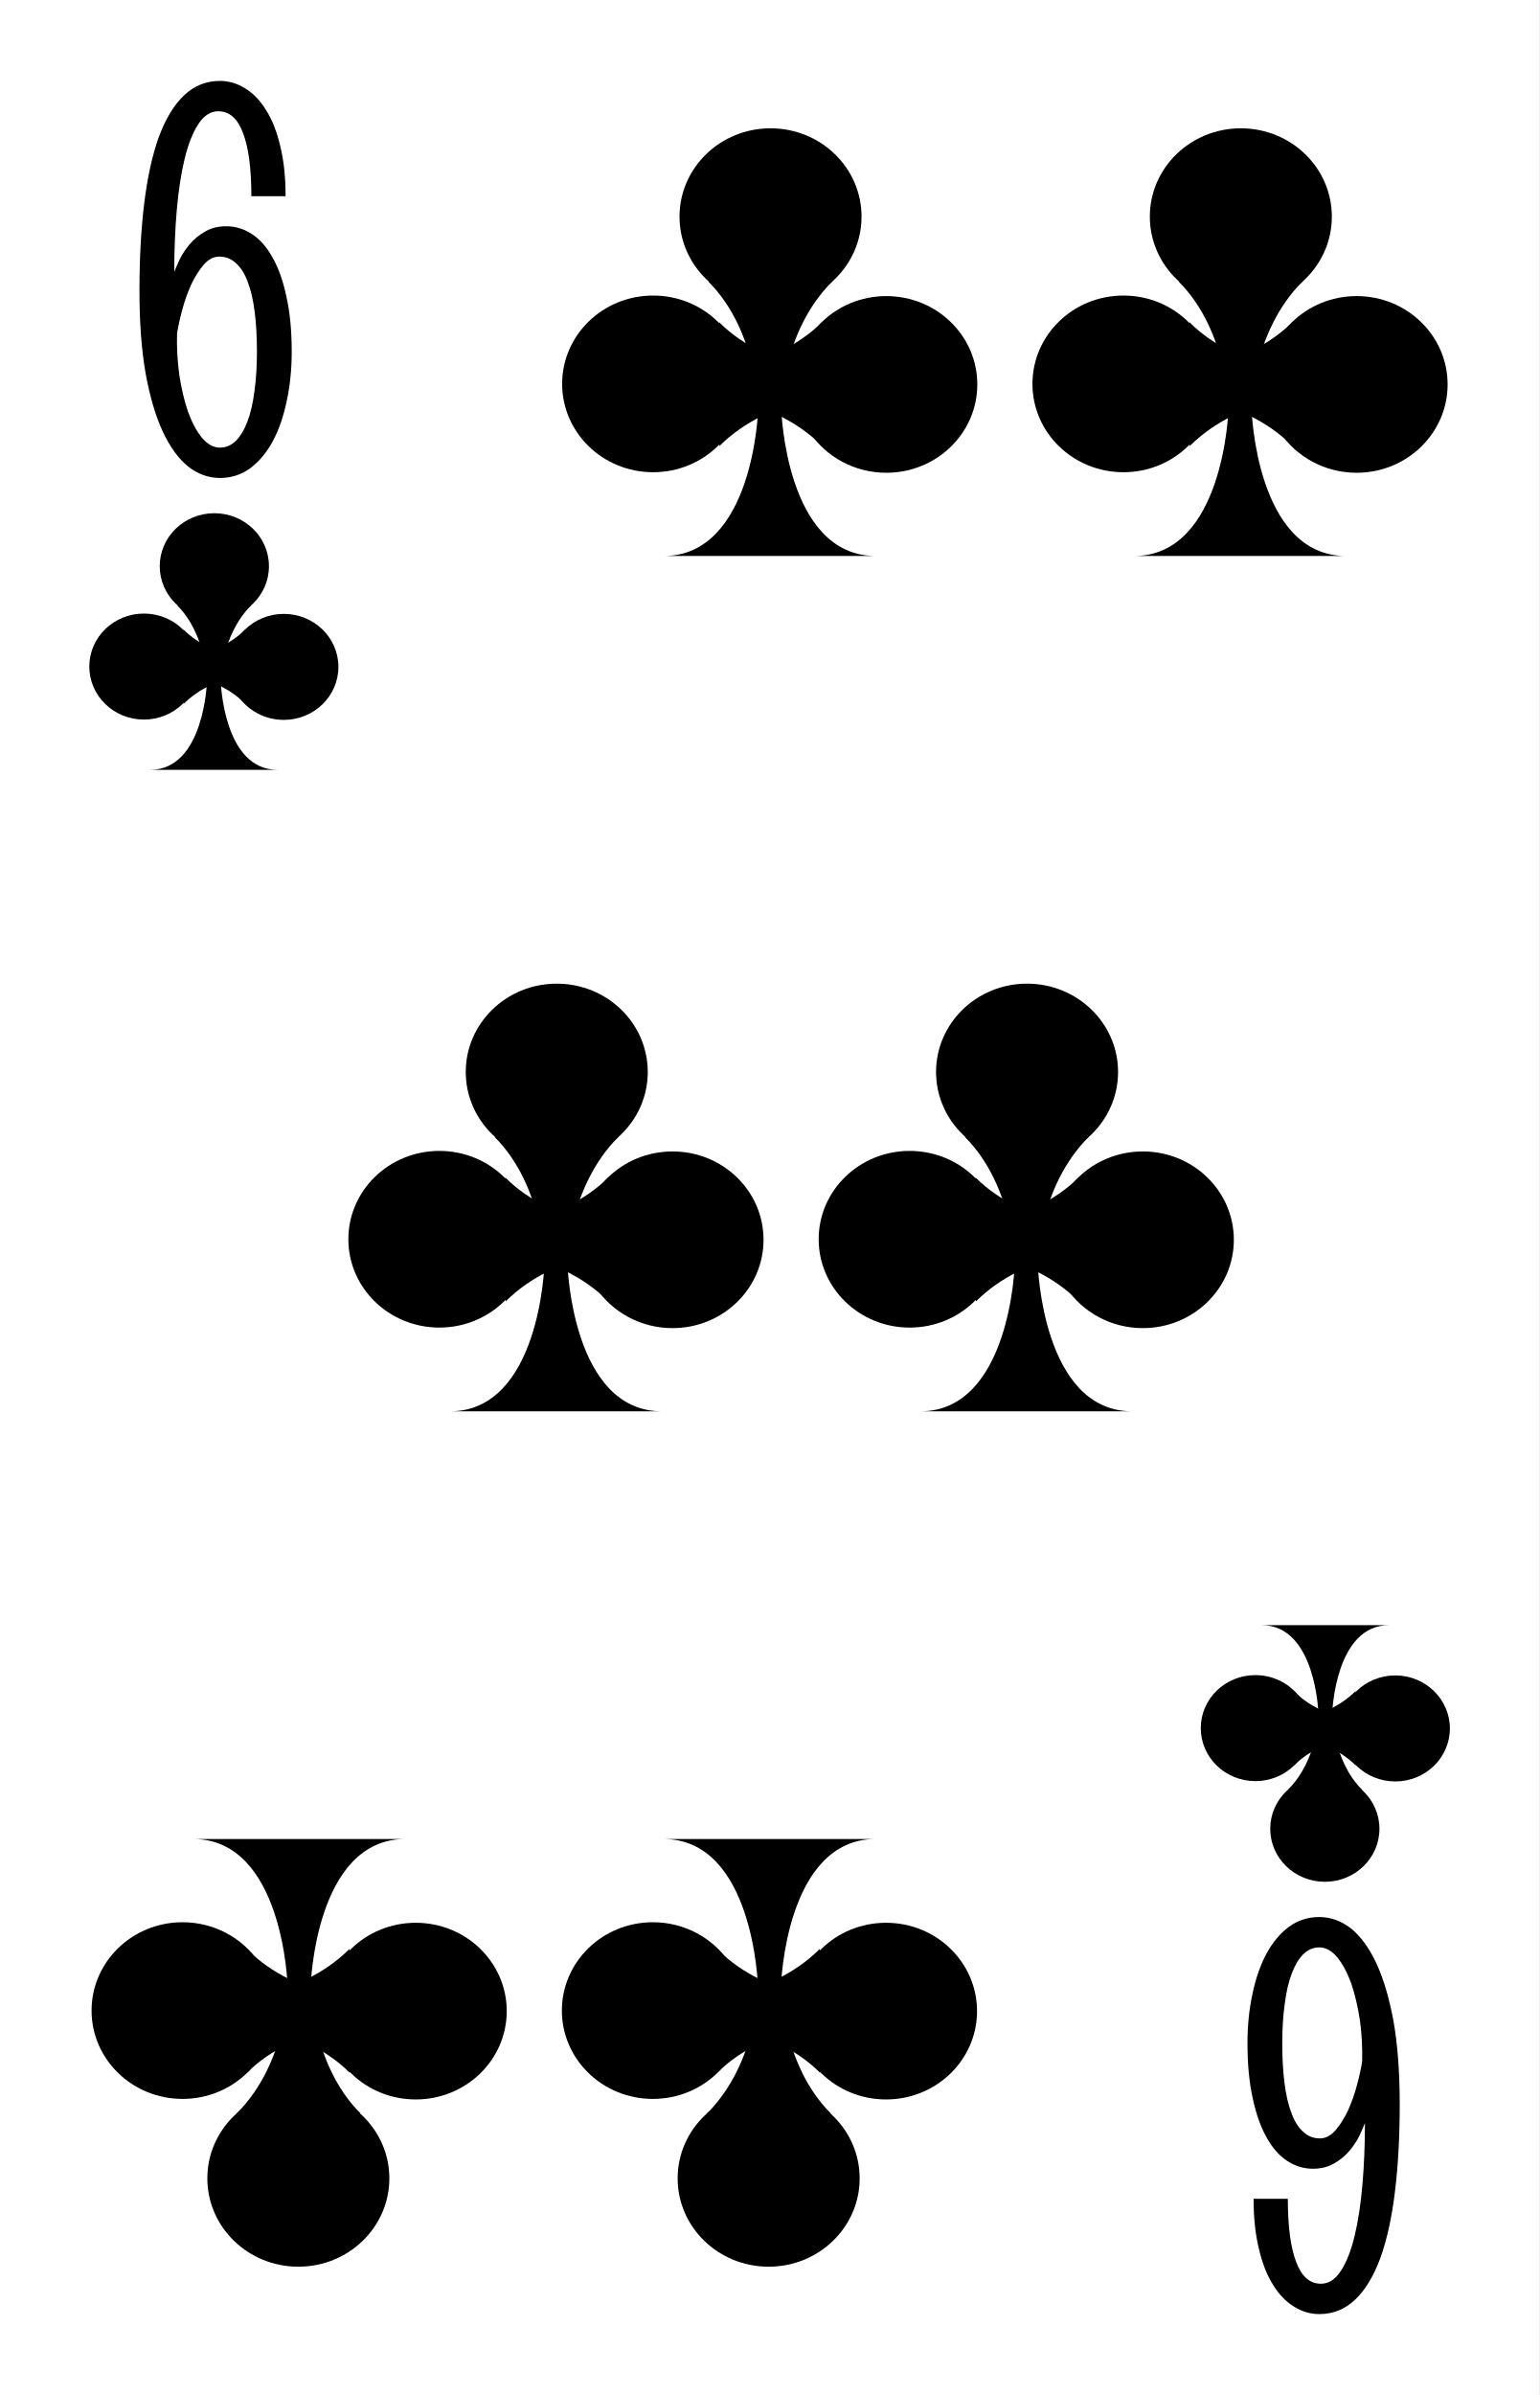
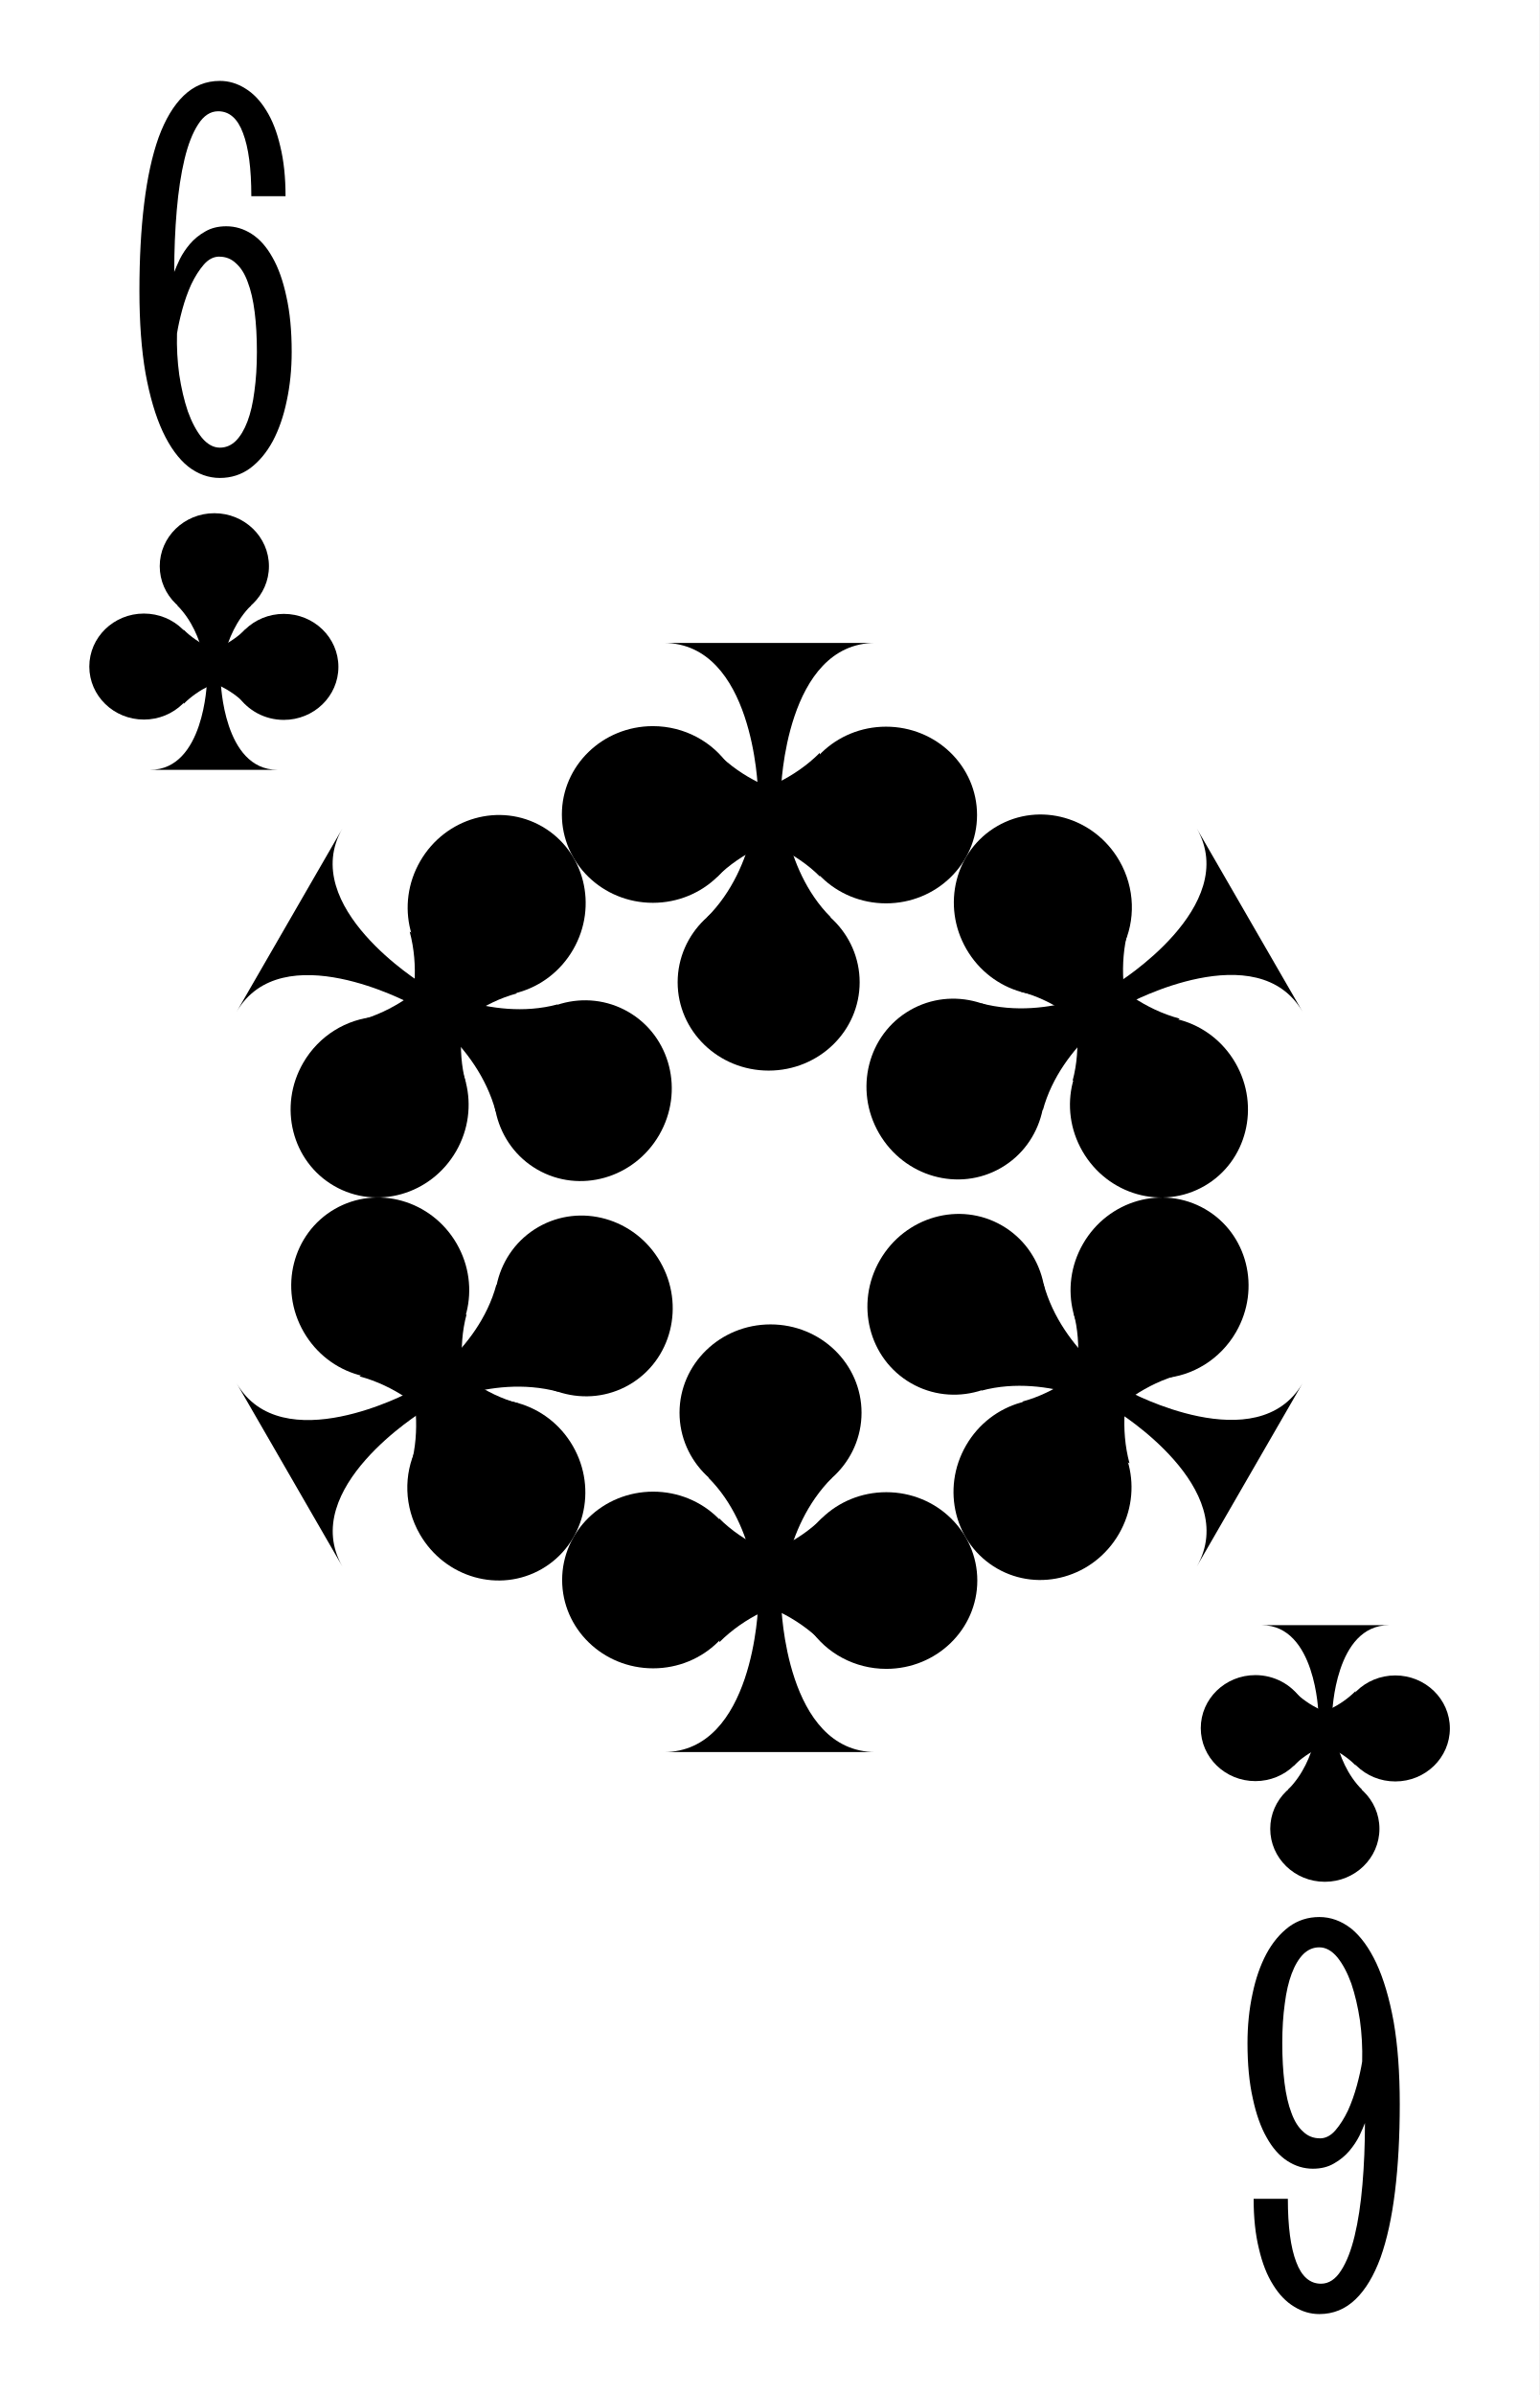
- <svg xmlns="http://www.w3.org/2000/svg" version="1.1" width="57.15mm" height="88.9mm" viewBox="0 0 57.15 88.9" id="svg24051">
-   <g transform="matrix(1,0,0,1,45.35708,65.70596)">
-     <g transform="matrix(0.264485,0,0,0.264485,-604.1042,-3.195429)" id="g17008">
-       <rect y="-236.348" x="2112.585" height="336.125" width="216.08" id="rect18691" style="display:inline;opacity:1;fill:#ffffff;fill-opacity:1;stroke:none;stroke-width:0.133;stroke-linecap:butt;stroke-linejoin:miter;stroke-miterlimit:47.146;stroke-dasharray:none;stroke-dashoffset:0;stroke-opacity:1;paint-order:markers fill stroke" />
-       <g id="text18695" style="font-style:normal;font-variant:normal;font-weight:normal;font-stretch:normal;font-size:80.03px;line-height:125%;font-family:'Stint Ultra Condensed';-inkscape-font-specification:'Stint Ultra Condensed, ';font-variant-ligatures:normal;font-variant-caps:normal;font-variant-numeric:normal;font-feature-settings:normal;text-align:center;letter-spacing:0px;word-spacing:0px;writing-mode:lr-tb;text-anchor:middle;display:inline;fill:#000000;fill-opacity:1;stroke:none;stroke-width:1" aria-label="6" transform="translate(-2088.776,79.83975)">
-         <path id="path12726" style="font-style:normal;font-variant:normal;font-weight:normal;font-stretch:normal;font-size:80.03px;font-family:'Stint Ultra Condensed';-inkscape-font-specification:'Stint Ultra Condensed, ';text-align:center;text-anchor:middle;stroke-width:1" d="m 4225.824,-278.025 q 0.274,-0.703 0.781,-1.798 0.547,-1.094 1.407,-2.11 0.899,-1.055 2.149,-1.758 1.25,-0.742 2.97,-0.742 1.915,0 3.595,1.094 1.68,1.094 2.892,3.282 1.25,2.188 1.954,5.51 0.742,3.282 0.742,7.737 0,3.673 -0.703,6.917 -0.664,3.204 -1.954,5.627 -1.29,2.384 -3.165,3.79 -1.876,1.368 -4.259,1.368 -2.384,0 -4.455,-1.602 -2.032,-1.641 -3.556,-4.885 -1.524,-3.282 -2.423,-8.206 -0.86,-4.924 -0.86,-11.567 0,-6.799 0.664,-12.231 0.664,-5.471 2.032,-9.3 1.407,-3.83 3.517,-5.862 2.149,-2.071 5.08,-2.071 1.876,0 3.556,1.055 1.68,1.016 2.931,3.048 1.29,2.032 1.993,5.08 0.742,3.009 0.742,6.995 h -4.806 q 0,-5.822 -1.172,-8.87 -1.133,-3.048 -3.478,-3.048 -1.641,0 -2.814,1.837 -1.172,1.798 -1.915,4.885 -0.743,3.087 -1.094,7.19 -0.352,4.064 -0.352,8.636 z m 6.33,-2.149 q -1.211,0 -2.188,1.133 -0.977,1.133 -1.758,2.774 -0.743,1.641 -1.25,3.517 -0.508,1.876 -0.742,3.361 -0.078,2.931 0.313,5.783 0.43,2.853 1.211,5.158 0.821,2.266 1.954,3.673 1.172,1.407 2.54,1.407 1.25,0 2.227,-0.938 0.977,-0.977 1.641,-2.735 0.664,-1.758 0.977,-4.22 0.352,-2.501 0.352,-5.549 0,-3.126 -0.313,-5.588 -0.313,-2.501 -0.977,-4.22 -0.625,-1.719 -1.641,-2.618 -0.977,-0.938 -2.345,-0.938 z" />
+ <svg xmlns="http://www.w3.org/2000/svg" version="1.1" width="57.15mm" height="88.9mm" viewBox="0 0 57.15 88.9" id="svg3285">
+   <g transform="matrix(1,0,0,1,-74.23452,39.7012)">
+     <g id="g3673">
+       <rect y="-39.701" x="74.235" height="88.9" width="57.15" id="rect18691" style="display:inline;opacity:1;fill:#ffffff;fill-opacity:1;stroke:none;stroke-width:0.035;stroke-linecap:butt;stroke-linejoin:miter;stroke-miterlimit:47.146;stroke-dasharray:none;stroke-dashoffset:0;stroke-opacity:1;paint-order:markers fill stroke" />
+       <g id="text18695" style="font-style:normal;font-variant:normal;font-weight:normal;font-stretch:normal;font-size:21.167px;line-height:125%;font-family:'Stint Ultra Condensed';-inkscape-font-specification:'Stint Ultra Condensed, ';font-variant-ligatures:normal;font-variant-caps:normal;font-variant-numeric:normal;font-feature-settings:normal;text-align:center;letter-spacing:0px;word-spacing:0px;writing-mode:lr-tb;text-anchor:middle;display:inline;fill:#000000;fill-opacity:1;stroke:none;stroke-width:0.265" aria-label="6">
+         <path id="path3600" style="font-style:normal;font-variant:normal;font-weight:normal;font-stretch:normal;font-size:21.167px;font-family:'Stint Ultra Condensed';-inkscape-font-specification:'Stint Ultra Condensed, ';text-align:center;text-anchor:middle;stroke-width:0.265" d="m 80.704,-29.608 q 0.072,-0.186 0.207,-0.475 0.145,-0.289 0.372,-0.558 0.238,-0.279 0.568,-0.465 0.331,-0.196 0.785,-0.196 0.506,0 0.951,0.289 0.444,0.289 0.765,0.868 0.331,0.579 0.517,1.457 0.196,0.868 0.196,2.046 0,0.972 -0.186,1.829 -0.176,0.847 -0.517,1.488 -0.341,0.63 -0.837,1.003 -0.496,0.362 -1.127,0.362 -0.63,0 -1.178,-0.424 -0.537,-0.434 -0.941,-1.292 -0.403,-0.868 -0.641,-2.17 -0.227,-1.302 -0.227,-3.059 0,-1.798 0.176,-3.235 0.176,-1.447 0.537,-2.46 0.372,-1.013 0.93,-1.55 0.568,-0.548 1.344,-0.548 0.496,0 0.941,0.279 0.444,0.269 0.775,0.806 0.341,0.537 0.527,1.344 0.196,0.796 0.196,1.85 h -1.271 q 0,-1.54 -0.31,-2.346 -0.3,-0.806 -0.92,-0.806 -0.434,0 -0.744,0.486 -0.31,0.475 -0.506,1.292 -0.196,0.816 -0.289,1.902 -0.093,1.075 -0.093,2.284 z m 1.674,-0.568 q -0.32,0 -0.579,0.3 -0.258,0.3 -0.465,0.734 -0.196,0.434 -0.331,0.93 -0.134,0.496 -0.196,0.889 -0.021,0.775 0.083,1.53 0.114,0.754 0.32,1.364 0.217,0.599 0.517,0.972 0.31,0.372 0.672,0.372 0.331,0 0.589,-0.248 0.258,-0.258 0.434,-0.723 0.176,-0.465 0.258,-1.116 0.093,-0.661 0.093,-1.468 0,-0.827 -0.083,-1.478 -0.083,-0.661 -0.258,-1.116 -0.165,-0.455 -0.434,-0.692 -0.258,-0.248 -0.62,-0.248 z" />
      </g>
-       <g id="text18699" style="font-style:normal;font-variant:normal;font-weight:normal;font-stretch:normal;font-size:80.03px;line-height:125%;font-family:'Stint Ultra Condensed';-inkscape-font-specification:'Stint Ultra Condensed, ';font-variant-ligatures:normal;font-variant-caps:normal;font-variant-numeric:normal;font-feature-settings:normal;text-align:center;letter-spacing:0px;word-spacing:0px;writing-mode:lr-tb;text-anchor:middle;display:inline;fill:#000000;fill-opacity:1;stroke:none;stroke-width:1" transform="rotate(180,-1044.388,39.91988)" aria-label="6">
-         <path id="path12723" style="font-style:normal;font-variant:normal;font-weight:normal;font-stretch:normal;font-size:80.03px;font-family:'Stint Ultra Condensed';-inkscape-font-specification:'Stint Ultra Condensed, ';text-align:center;text-anchor:middle;stroke-width:1" d="m -4392.98,18.225 q 0.274,-0.703 0.782,-1.798 0.547,-1.094 1.407,-2.11 0.899,-1.055 2.149,-1.758 1.25,-0.742 2.97,-0.742 1.915,0 3.595,1.094 1.68,1.094 2.892,3.282 1.25,2.188 1.954,5.51 0.742,3.282 0.742,7.737 0,3.673 -0.703,6.917 -0.664,3.204 -1.954,5.627 -1.29,2.384 -3.165,3.79 -1.876,1.368 -4.259,1.368 -2.384,0 -4.455,-1.602 -2.032,-1.641 -3.556,-4.885 -1.524,-3.282 -2.423,-8.206 -0.86,-4.924 -0.86,-11.567 0,-6.799 0.664,-12.231 0.664,-5.471 2.032,-9.3 1.407,-3.83 3.517,-5.862 2.149,-2.071 5.08,-2.071 1.876,0 3.556,1.055 1.68,1.016 2.931,3.048 1.29,2.032 1.993,5.08 0.742,3.009 0.742,6.995 h -4.806 q 0,-5.822 -1.172,-8.87 -1.133,-3.048 -3.478,-3.048 -1.641,0 -2.814,1.837 -1.172,1.798 -1.915,4.885 -0.743,3.087 -1.094,7.19 -0.352,4.064 -0.352,8.636 z m 6.33,-2.149 q -1.211,0 -2.188,1.133 -0.977,1.133 -1.758,2.774 -0.743,1.641 -1.25,3.517 -0.508,1.876 -0.742,3.361 -0.078,2.931 0.313,5.783 0.43,2.853 1.211,5.158 0.821,2.266 1.954,3.673 1.172,1.407 2.54,1.407 1.25,0 2.227,-0.938 0.977,-0.977 1.641,-2.735 0.664,-1.758 0.977,-4.22 0.352,-2.501 0.352,-5.549 0,-3.126 -0.313,-5.588 -0.313,-2.501 -0.977,-4.22 -0.625,-1.719 -1.641,-2.618 -0.977,-0.938 -2.345,-0.938 z" />
+       <g id="text18699" style="font-style:normal;font-variant:normal;font-weight:normal;font-stretch:normal;font-size:21.167px;line-height:125%;font-family:'Stint Ultra Condensed';-inkscape-font-specification:'Stint Ultra Condensed, ';font-variant-ligatures:normal;font-variant-caps:normal;font-variant-numeric:normal;font-feature-settings:normal;text-align:center;letter-spacing:0px;word-spacing:0px;writing-mode:lr-tb;text-anchor:middle;display:inline;fill:#000000;fill-opacity:1;stroke:none;stroke-width:0.265" transform="scale(-1)" aria-label="6">
+         <path id="path3597" style="font-style:normal;font-variant:normal;font-weight:normal;font-stretch:normal;font-size:21.167px;font-family:'Stint Ultra Condensed';-inkscape-font-specification:'Stint Ultra Condensed, ';text-align:center;text-anchor:middle;stroke-width:0.265" d="m -124.915,-39.105 q 0.072,-0.186 0.207,-0.475 0.145,-0.289 0.372,-0.558 0.238,-0.279 0.568,-0.465 0.331,-0.196 0.785,-0.196 0.506,0 0.951,0.289 0.444,0.289 0.765,0.868 0.331,0.579 0.517,1.457 0.196,0.868 0.196,2.046 0,0.972 -0.186,1.829 -0.176,0.847 -0.517,1.488 -0.341,0.63 -0.837,1.003 -0.496,0.362 -1.127,0.362 -0.63,0 -1.178,-0.424 -0.537,-0.434 -0.941,-1.292 -0.403,-0.868 -0.641,-2.17 -0.227,-1.302 -0.227,-3.059 0,-1.798 0.176,-3.235 0.176,-1.447 0.537,-2.46 0.372,-1.013 0.93,-1.55 0.568,-0.548 1.344,-0.548 0.496,0 0.941,0.279 0.444,0.269 0.775,0.806 0.341,0.537 0.527,1.344 0.196,0.796 0.196,1.85 h -1.271 q 0,-1.54 -0.31,-2.346 -0.3,-0.806 -0.92,-0.806 -0.434,0 -0.744,0.486 -0.31,0.475 -0.506,1.292 -0.196,0.816 -0.289,1.902 -0.093,1.075 -0.093,2.284 z m 1.674,-0.568 q -0.32,0 -0.579,0.3 -0.258,0.3 -0.465,0.734 -0.196,0.434 -0.331,0.93 -0.134,0.496 -0.196,0.889 -0.021,0.775 0.083,1.53 0.114,0.754 0.32,1.364 0.217,0.599 0.517,0.972 0.31,0.372 0.672,0.372 0.331,0 0.589,-0.248 0.258,-0.258 0.434,-0.723 0.176,-0.465 0.258,-1.116 0.093,-0.661 0.093,-1.468 0,-0.827 -0.083,-1.478 -0.083,-0.661 -0.258,-1.116 -0.165,-0.455 -0.434,-0.692 -0.258,-0.248 -0.62,-0.248 z" />
      </g>
-       <g id="g18769" transform="matrix(-3.779743,0,0,-3.779743,2256.658,-68.28562)" style="display:inline;stroke-width:0.635">
-         <path id="path18755" d="m 3.35,4.66 c 0,-1.81 -1.51,-3.28 -3.38,-3.28 -1.87,0 -3.38,1.47 -3.38,3.28 0,1.81 1.51,3.28 3.38,3.28 1.87,0 3.38,-1.47 3.38,-3.28 z" style="stroke-width:0.635" />
-         <path id="path18757" d="m 7.71,-1.55 c 0,-1.81 -1.51,-3.28 -3.38,-3.28 -1.87,0 -3.38,1.47 -3.38,3.28 0,1.81 1.51,3.28 3.38,3.28 1.87,0 3.38,-1.47 3.38,-3.28 z" style="stroke-width:0.635" />
-         <path id="path18759" d="m -0.95,-1.57 c 0,-0.66 -0.2,-1.28 -0.55,-1.8 -0.6,-0.89 -1.65,-1.48 -2.83,-1.48 -1.87,0 -3.38,1.47 -3.38,3.28 0,1.81 1.51,3.28 3.38,3.28 1.87,0 3.38,-1.47 3.38,-3.28 z" style="stroke-width:0.635" />
-         <path id="path18761" d="m 3.94,-7.94 c -1.67,0 -2.55,1.36 -3.01,2.72 -0.46,1.36 -0.5,2.72 -0.5,2.72 h -0.86 c 0,0 -0.16,-5.43 -3.5,-5.44 z" style="stroke-width:0.635" />
-         <path id="path18763" d="m -2.32,2.25 c 1.9,-1.9 1.9,-4.75 1.9,-4.75 l 0.85,-0.01 c 0,0 0,2.91 1.85,4.76" style="stroke-width:0.635" />
-         <path id="path18765" d="m -1.94,-3.85 c 1.9,1.9 4.75,1.9 4.75,1.9 v 0.85 c 0,0 -2.91,0 -4.76,1.85" style="stroke-width:0.635" />
-         <path id="path18767" d="m 1.87,-3.86 c -1.9,1.9 -4.75,1.9 -4.75,1.9 v 0.85 c 0,0 2.91,0 4.76,1.85" style="stroke-width:0.635" />
+       <g transform="matrix(0.264485,0,0,0.264485,-1123.432,139.1751)" id="g3677" style="display:inline">
+         <g id="g3151" transform="matrix(-1.889871,-3.273353,3.273353,-1.889871,4594.932,-484.3295)" style="stroke-width:0.635">
+           <path id="path3137" d="m 3.35,4.66 c 0,-1.81 -1.51,-3.28 -3.38,-3.28 -1.87,0 -3.38,1.47 -3.38,3.28 0,1.81 1.51,3.28 3.38,3.28 1.87,0 3.38,-1.47 3.38,-3.28 z" style="stroke-width:0.635" />
+           <path id="path3139" d="m 7.71,-1.55 c 0,-1.81 -1.51,-3.28 -3.38,-3.28 -1.87,0 -3.38,1.47 -3.38,3.28 0,1.81 1.51,3.28 3.38,3.28 1.87,0 3.38,-1.47 3.38,-3.28 z" style="stroke-width:0.635" />
+           <path id="path3141" d="m -0.95,-1.57 c 0,-0.66 -0.2,-1.28 -0.55,-1.8 -0.6,-0.89 -1.65,-1.48 -2.83,-1.48 -1.87,0 -3.38,1.47 -3.38,3.28 0,1.81 1.51,3.28 3.38,3.28 1.87,0 3.38,-1.47 3.38,-3.28 z" style="stroke-width:0.635" />
+           <path id="path3143" d="m 3.94,-7.94 c -1.67,0 -2.55,1.36 -3.01,2.72 -0.46,1.36 -0.5,2.72 -0.5,2.72 h -0.86 c 0,0 -0.16,-5.43 -3.5,-5.44 z" style="stroke-width:0.635" />
+           <path id="path3145" d="m -2.32,2.25 c 1.9,-1.9 1.9,-4.75 1.9,-4.75 l 0.85,-0.01 c 0,0 0,2.91 1.85,4.76" style="stroke-width:0.635" />
+           <path id="path3147" d="m -1.94,-3.85 c 1.9,1.9 4.75,1.9 4.75,1.9 v 0.85 c 0,0 -2.91,0 -4.76,1.85" style="stroke-width:0.635" />
+           <path id="path3149" d="m 1.87,-3.86 c -1.9,1.9 -4.75,1.9 -4.75,1.9 v 0.85 c 0,0 2.91,0 4.76,1.85" style="stroke-width:0.635" />
+         </g>
+         <g style="stroke-width:0.635" transform="matrix(1.889871,-3.273353,3.273353,1.889871,4594.913,-532.1511)" id="g3167">
+           <path style="stroke-width:0.635" d="m 3.35,4.66 c 0,-1.81 -1.51,-3.28 -3.38,-3.28 -1.87,0 -3.38,1.47 -3.38,3.28 0,1.81 1.51,3.28 3.38,3.28 1.87,0 3.38,-1.47 3.38,-3.28 z" id="path3153" />
+           <path style="stroke-width:0.635" d="m 7.71,-1.55 c 0,-1.81 -1.51,-3.28 -3.38,-3.28 -1.87,0 -3.38,1.47 -3.38,3.28 0,1.81 1.51,3.28 3.38,3.28 1.87,0 3.38,-1.47 3.38,-3.28 z" id="path3155" />
+           <path style="stroke-width:0.635" d="m -0.95,-1.57 c 0,-0.66 -0.2,-1.28 -0.55,-1.8 -0.6,-0.89 -1.65,-1.48 -2.83,-1.48 -1.87,0 -3.38,1.47 -3.38,3.28 0,1.81 1.51,3.28 3.38,3.28 1.87,0 3.38,-1.47 3.38,-3.28 z" id="path3157" />
+           <path style="stroke-width:0.635" d="m 3.94,-7.94 c -1.67,0 -2.55,1.36 -3.01,2.72 -0.46,1.36 -0.5,2.72 -0.5,2.72 h -0.86 c 0,0 -0.16,-5.43 -3.5,-5.44 z" id="path3159" />
+           <path style="stroke-width:0.635" d="m -2.32,2.25 c 1.9,-1.9 1.9,-4.75 1.9,-4.75 l 0.85,-0.01 c 0,0 0,2.91 1.85,4.76" id="path3161" />
+           <path style="stroke-width:0.635" d="m -1.94,-3.85 c 1.9,1.9 4.75,1.9 4.75,1.9 v 0.85 c 0,0 -2.91,0 -4.76,1.85" id="path3163" />
+           <path style="stroke-width:0.635" d="m 1.87,-3.86 c -1.9,1.9 -4.75,1.9 -4.75,1.9 v 0.85 c 0,0 2.91,0 4.76,1.85" id="path3165" />
+         </g>
+         <g id="g3435" transform="matrix(3.779743,0,0,3.779743,4636.319,-556.0782)" style="stroke-width:0.635">
+           <path id="path3421" d="m 3.35,4.66 c 0,-1.81 -1.51,-3.28 -3.38,-3.28 -1.87,0 -3.38,1.47 -3.38,3.28 0,1.81 1.51,3.28 3.38,3.28 1.87,0 3.38,-1.47 3.38,-3.28 z" style="stroke-width:0.635" />
+           <path id="path3423" d="m 7.71,-1.55 c 0,-1.81 -1.51,-3.28 -3.38,-3.28 -1.87,0 -3.38,1.47 -3.38,3.28 0,1.81 1.51,3.28 3.38,3.28 1.87,0 3.38,-1.47 3.38,-3.28 z" style="stroke-width:0.635" />
+           <path id="path3425" d="m -0.95,-1.57 c 0,-0.66 -0.2,-1.28 -0.55,-1.8 -0.6,-0.89 -1.65,-1.48 -2.83,-1.48 -1.87,0 -3.38,1.47 -3.38,3.28 0,1.81 1.51,3.28 3.38,3.28 1.87,0 3.38,-1.47 3.38,-3.28 z" style="stroke-width:0.635" />
+           <path id="path3427" d="m 3.94,-7.94 c -1.67,0 -2.55,1.36 -3.01,2.72 -0.46,1.36 -0.5,2.72 -0.5,2.72 h -0.86 c 0,0 -0.16,-5.43 -3.5,-5.44 z" style="stroke-width:0.635" />
+           <path id="path3429" d="m -2.32,2.25 c 1.9,-1.9 1.9,-4.75 1.9,-4.75 l 0.85,-0.01 c 0,0 0,2.91 1.85,4.76" style="stroke-width:0.635" />
+           <path id="path3431" d="m -1.94,-3.85 c 1.9,1.9 4.75,1.9 4.75,1.9 v 0.85 c 0,0 -2.91,0 -4.76,1.85" style="stroke-width:0.635" />
+           <path id="path3433" d="m 1.87,-3.86 c -1.9,1.9 -4.75,1.9 -4.75,1.9 v 0.85 c 0,0 2.91,0 4.76,1.85" style="stroke-width:0.635" />
+         </g>
+         <g style="stroke-width:0.635" transform="matrix(1.889871,3.273353,-3.273353,1.889871,4677.743,-532.1838)" id="g3467">
+           <path style="stroke-width:0.635" d="m 3.35,4.66 c 0,-1.81 -1.51,-3.28 -3.38,-3.28 -1.87,0 -3.38,1.47 -3.38,3.28 0,1.81 1.51,3.28 3.38,3.28 1.87,0 3.38,-1.47 3.38,-3.28 z" id="path3453" />
+           <path style="stroke-width:0.635" d="m 7.71,-1.55 c 0,-1.81 -1.51,-3.28 -3.38,-3.28 -1.87,0 -3.38,1.47 -3.38,3.28 0,1.81 1.51,3.28 3.38,3.28 1.87,0 3.38,-1.47 3.38,-3.28 z" id="path3455" />
+           <path style="stroke-width:0.635" d="m -0.95,-1.57 c 0,-0.66 -0.2,-1.28 -0.55,-1.8 -0.6,-0.89 -1.65,-1.48 -2.83,-1.48 -1.87,0 -3.38,1.47 -3.38,3.28 0,1.81 1.51,3.28 3.38,3.28 1.87,0 3.38,-1.47 3.38,-3.28 z" id="path3457" />
+           <path style="stroke-width:0.635" d="m 3.94,-7.94 c -1.67,0 -2.55,1.36 -3.01,2.72 -0.46,1.36 -0.5,2.72 -0.5,2.72 h -0.86 c 0,0 -0.16,-5.43 -3.5,-5.44 z" id="path3459" />
+           <path style="stroke-width:0.635" d="m -2.32,2.25 c 1.9,-1.9 1.9,-4.75 1.9,-4.75 l 0.85,-0.01 c 0,0 0,2.91 1.85,4.76" id="path3461" />
+           <path style="stroke-width:0.635" d="m -1.94,-3.85 c 1.9,1.9 4.75,1.9 4.75,1.9 v 0.85 c 0,0 -2.91,0 -4.76,1.85" id="path3463" />
+           <path style="stroke-width:0.635" d="m 1.87,-3.86 c -1.9,1.9 -4.75,1.9 -4.75,1.9 v 0.85 c 0,0 2.91,0 4.76,1.85" id="path3465" />
+         </g>
+         <g id="g3499" transform="matrix(-1.889871,3.273353,-3.273353,-1.889871,4677.761,-484.3623)" style="stroke-width:0.635">
+           <path id="path3485" d="m 3.35,4.66 c 0,-1.81 -1.51,-3.28 -3.38,-3.28 -1.87,0 -3.38,1.47 -3.38,3.28 0,1.81 1.51,3.28 3.38,3.28 1.87,0 3.38,-1.47 3.38,-3.28 z" style="stroke-width:0.635" />
+           <path id="path3487" d="m 7.71,-1.55 c 0,-1.81 -1.51,-3.28 -3.38,-3.28 -1.87,0 -3.38,1.47 -3.38,3.28 0,1.81 1.51,3.28 3.38,3.28 1.87,0 3.38,-1.47 3.38,-3.28 z" style="stroke-width:0.635" />
+           <path id="path3489" d="m -0.95,-1.57 c 0,-0.66 -0.2,-1.28 -0.55,-1.8 -0.6,-0.89 -1.65,-1.48 -2.83,-1.48 -1.87,0 -3.38,1.47 -3.38,3.28 0,1.81 1.51,3.28 3.38,3.28 1.87,0 3.38,-1.47 3.38,-3.28 z" style="stroke-width:0.635" />
+           <path id="path3491" d="m 3.94,-7.94 c -1.67,0 -2.55,1.36 -3.01,2.72 -0.46,1.36 -0.5,2.72 -0.5,2.72 h -0.86 c 0,0 -0.16,-5.43 -3.5,-5.44 z" style="stroke-width:0.635" />
+           <path id="path3493" d="m -2.32,2.25 c 1.9,-1.9 1.9,-4.75 1.9,-4.75 l 0.85,-0.01 c 0,0 0,2.91 1.85,4.76" style="stroke-width:0.635" />
+           <path id="path3495" d="m -1.94,-3.85 c 1.9,1.9 4.75,1.9 4.75,1.9 v 0.85 c 0,0 -2.91,0 -4.76,1.85" style="stroke-width:0.635" />
+           <path id="path3497" d="m 1.87,-3.86 c -1.9,1.9 -4.75,1.9 -4.75,1.9 v 0.85 c 0,0 2.91,0 4.76,1.85" style="stroke-width:0.635" />
+         </g>
+         <g style="stroke-width:0.635" transform="matrix(-3.779743,0,0,-3.779743,4636.356,-460.4352)" id="g3531">
+           <path style="stroke-width:0.635" d="m 3.35,4.66 c 0,-1.81 -1.51,-3.28 -3.38,-3.28 -1.87,0 -3.38,1.47 -3.38,3.28 0,1.81 1.51,3.28 3.38,3.28 1.87,0 3.38,-1.47 3.38,-3.28 z" id="path3517" />
+           <path style="stroke-width:0.635" d="m 7.71,-1.55 c 0,-1.81 -1.51,-3.28 -3.38,-3.28 -1.87,0 -3.38,1.47 -3.38,3.28 0,1.81 1.51,3.28 3.38,3.28 1.87,0 3.38,-1.47 3.38,-3.28 z" id="path3519" />
+           <path style="stroke-width:0.635" d="m -0.95,-1.57 c 0,-0.66 -0.2,-1.28 -0.55,-1.8 -0.6,-0.89 -1.65,-1.48 -2.83,-1.48 -1.87,0 -3.38,1.47 -3.38,3.28 0,1.81 1.51,3.28 3.38,3.28 1.87,0 3.38,-1.47 3.38,-3.28 z" id="path3521" />
+           <path style="stroke-width:0.635" d="m 3.94,-7.94 c -1.67,0 -2.55,1.36 -3.01,2.72 -0.46,1.36 -0.5,2.72 -0.5,2.72 h -0.86 c 0,0 -0.16,-5.43 -3.5,-5.44 z" id="path3523" />
+           <path style="stroke-width:0.635" d="m -2.32,2.25 c 1.9,-1.9 1.9,-4.75 1.9,-4.75 l 0.85,-0.01 c 0,0 0,2.91 1.85,4.76" id="path3525" />
+           <path style="stroke-width:0.635" d="m -1.94,-3.85 c 1.9,1.9 4.75,1.9 4.75,1.9 v 0.85 c 0,0 -2.91,0 -4.76,1.85" id="path3527" />
+           <path style="stroke-width:0.635" d="m 1.87,-3.86 c -1.9,1.9 -4.75,1.9 -4.75,1.9 v 0.85 c 0,0 2.91,0 4.76,1.85" id="path3529" />
+         </g>
      </g>
-       <g id="g18801" transform="matrix(-3.779743,0,0,-3.779743,2190.633,-68.28562)" style="display:inline;stroke-width:0.635">
-         <path id="path18787" d="m 3.35,4.66 c 0,-1.81 -1.51,-3.28 -3.38,-3.28 -1.87,0 -3.38,1.47 -3.38,3.28 0,1.81 1.51,3.28 3.38,3.28 1.87,0 3.38,-1.47 3.38,-3.28 z" style="stroke-width:0.635" />
-         <path id="path18789" d="m 7.71,-1.55 c 0,-1.81 -1.51,-3.28 -3.38,-3.28 -1.87,0 -3.38,1.47 -3.38,3.28 0,1.81 1.51,3.28 3.38,3.28 1.87,0 3.38,-1.47 3.38,-3.28 z" style="stroke-width:0.635" />
-         <path id="path18791" d="m -0.95,-1.57 c 0,-0.66 -0.2,-1.28 -0.55,-1.8 -0.6,-0.89 -1.65,-1.48 -2.83,-1.48 -1.87,0 -3.38,1.47 -3.38,3.28 0,1.81 1.51,3.28 3.38,3.28 1.87,0 3.38,-1.47 3.38,-3.28 z" style="stroke-width:0.635" />
-         <path id="path18793" d="m 3.94,-7.94 c -1.67,0 -2.55,1.36 -3.01,2.72 -0.46,1.36 -0.5,2.72 -0.5,2.72 h -0.86 c 0,0 -0.16,-5.43 -3.5,-5.44 z" style="stroke-width:0.635" />
-         <path id="path18795" d="m -2.32,2.25 c 1.9,-1.9 1.9,-4.75 1.9,-4.75 l 0.85,-0.01 c 0,0 0,2.91 1.85,4.76" style="stroke-width:0.635" />
-         <path id="path18797" d="m -1.94,-3.85 c 1.9,1.9 4.75,1.9 4.75,1.9 v 0.85 c 0,0 -2.91,0 -4.76,1.85" style="stroke-width:0.635" />
-         <path id="path18799" d="m 1.87,-3.86 c -1.9,1.9 -4.75,1.9 -4.75,1.9 v 0.85 c 0,0 2.91,0 4.76,1.85" style="stroke-width:0.635" />
-       </g>
-       <g style="display:inline;stroke-width:0.635" transform="matrix(-3.779743,0,0,-3.779743,2220.644,-188.3302)" id="g18817">
-         <path style="stroke-width:0.635" d="m 3.35,4.66 c 0,-1.81 -1.51,-3.28 -3.38,-3.28 -1.87,0 -3.38,1.47 -3.38,3.28 0,1.81 1.51,3.28 3.38,3.28 1.87,0 3.38,-1.47 3.38,-3.28 z" id="path18803" />
-         <path style="stroke-width:0.635" d="m 7.71,-1.55 c 0,-1.81 -1.51,-3.28 -3.38,-3.28 -1.87,0 -3.38,1.47 -3.38,3.28 0,1.81 1.51,3.28 3.38,3.28 1.87,0 3.38,-1.47 3.38,-3.28 z" id="path18805" />
-         <path style="stroke-width:0.635" d="m -0.95,-1.57 c 0,-0.66 -0.2,-1.28 -0.55,-1.8 -0.6,-0.89 -1.65,-1.48 -2.83,-1.48 -1.87,0 -3.38,1.47 -3.38,3.28 0,1.81 1.51,3.28 3.38,3.28 1.87,0 3.38,-1.47 3.38,-3.28 z" id="path18807" />
-         <path style="stroke-width:0.635" d="m 3.94,-7.94 c -1.67,0 -2.55,1.36 -3.01,2.72 -0.46,1.36 -0.5,2.72 -0.5,2.72 h -0.86 c 0,0 -0.16,-5.43 -3.5,-5.44 z" id="path18809" />
-         <path style="stroke-width:0.635" d="m -2.32,2.25 c 1.9,-1.9 1.9,-4.75 1.9,-4.75 l 0.85,-0.01 c 0,0 0,2.91 1.85,4.76" id="path18811" />
-         <path style="stroke-width:0.635" d="m -1.94,-3.85 c 1.9,1.9 4.75,1.9 4.75,1.9 v 0.85 c 0,0 -2.91,0 -4.76,1.85" id="path18813" />
-         <path style="stroke-width:0.635" d="m 1.87,-3.86 c -1.9,1.9 -4.75,1.9 -4.75,1.9 v 0.85 c 0,0 2.91,0 4.76,1.85" id="path18815" />
-       </g>
-       <g id="g18833" transform="matrix(-3.779743,0,0,-3.779743,2286.669,-188.3301)" style="display:inline;stroke-width:0.635">
-         <path id="path18819" d="m 3.35,4.66 c 0,-1.81 -1.51,-3.28 -3.38,-3.28 -1.87,0 -3.38,1.47 -3.38,3.28 0,1.81 1.51,3.28 3.38,3.28 1.87,0 3.38,-1.47 3.38,-3.28 z" style="stroke-width:0.635" />
-         <path id="path18821" d="m 7.71,-1.55 c 0,-1.81 -1.51,-3.28 -3.38,-3.28 -1.87,0 -3.38,1.47 -3.38,3.28 0,1.81 1.51,3.28 3.38,3.28 1.87,0 3.38,-1.47 3.38,-3.28 z" style="stroke-width:0.635" />
-         <path id="path18823" d="m -0.95,-1.57 c 0,-0.66 -0.2,-1.28 -0.55,-1.8 -0.6,-0.89 -1.65,-1.48 -2.83,-1.48 -1.87,0 -3.38,1.47 -3.38,3.28 0,1.81 1.51,3.28 3.38,3.28 1.87,0 3.38,-1.47 3.38,-3.28 z" style="stroke-width:0.635" />
-         <path id="path18825" d="m 3.94,-7.94 c -1.67,0 -2.55,1.36 -3.01,2.72 -0.46,1.36 -0.5,2.72 -0.5,2.72 h -0.86 c 0,0 -0.16,-5.43 -3.5,-5.44 z" style="stroke-width:0.635" />
-         <path id="path18827" d="m -2.32,2.25 c 1.9,-1.9 1.9,-4.75 1.9,-4.75 l 0.85,-0.01 c 0,0 0,2.91 1.85,4.76" style="stroke-width:0.635" />
-         <path id="path18829" d="m -1.94,-3.85 c 1.9,1.9 4.75,1.9 4.75,1.9 v 0.85 c 0,0 -2.91,0 -4.76,1.85" style="stroke-width:0.635" />
-         <path id="path18831" d="m 1.87,-3.86 c -1.9,1.9 -4.75,1.9 -4.75,1.9 v 0.85 c 0,0 2.91,0 4.76,1.85" style="stroke-width:0.635" />
-       </g>
-       <g id="g18849" transform="matrix(3.779743,0,0,3.779743,2220.607,51.75908)" style="display:inline;stroke-width:0.635">
-         <path id="path18835" d="m 3.35,4.66 c 0,-1.81 -1.51,-3.28 -3.38,-3.28 -1.87,0 -3.38,1.47 -3.38,3.28 0,1.81 1.51,3.28 3.38,3.28 1.87,0 3.38,-1.47 3.38,-3.28 z" style="stroke-width:0.635" />
-         <path id="path18837" d="m 7.71,-1.55 c 0,-1.81 -1.51,-3.28 -3.38,-3.28 -1.87,0 -3.38,1.47 -3.38,3.28 0,1.81 1.51,3.28 3.38,3.28 1.87,0 3.38,-1.47 3.38,-3.28 z" style="stroke-width:0.635" />
-         <path id="path18839" d="m -0.95,-1.57 c 0,-0.66 -0.2,-1.28 -0.55,-1.8 -0.6,-0.89 -1.65,-1.48 -2.83,-1.48 -1.87,0 -3.38,1.47 -3.38,3.28 0,1.81 1.51,3.28 3.38,3.28 1.87,0 3.38,-1.47 3.38,-3.28 z" style="stroke-width:0.635" />
-         <path id="path18841" d="m 3.94,-7.94 c -1.67,0 -2.55,1.36 -3.01,2.72 -0.46,1.36 -0.5,2.72 -0.5,2.72 h -0.86 c 0,0 -0.16,-5.43 -3.5,-5.44 z" style="stroke-width:0.635" />
-         <path id="path18843" d="m -2.32,2.25 c 1.9,-1.9 1.9,-4.75 1.9,-4.75 l 0.85,-0.01 c 0,0 0,2.91 1.85,4.76" style="stroke-width:0.635" />
-         <path id="path18845" d="m -1.94,-3.85 c 1.9,1.9 4.75,1.9 4.75,1.9 v 0.85 c 0,0 -2.91,0 -4.76,1.85" style="stroke-width:0.635" />
-         <path id="path18847" d="m 1.87,-3.86 c -1.9,1.9 -4.75,1.9 -4.75,1.9 v 0.85 c 0,0 2.91,0 4.76,1.85" style="stroke-width:0.635" />
-       </g>
-       <g style="display:inline;stroke-width:0.635" transform="matrix(3.779743,0,0,3.779743,2154.582,51.75908)" id="g18865">
-         <path style="stroke-width:0.635" d="m 3.35,4.66 c 0,-1.81 -1.51,-3.28 -3.38,-3.28 -1.87,0 -3.38,1.47 -3.38,3.28 0,1.81 1.51,3.28 3.38,3.28 1.87,0 3.38,-1.47 3.38,-3.28 z" id="path18851" />
-         <path style="stroke-width:0.635" d="m 7.71,-1.55 c 0,-1.81 -1.51,-3.28 -3.38,-3.28 -1.87,0 -3.38,1.47 -3.38,3.28 0,1.81 1.51,3.28 3.38,3.28 1.87,0 3.38,-1.47 3.38,-3.28 z" id="path18853" />
-         <path style="stroke-width:0.635" d="m -0.95,-1.57 c 0,-0.66 -0.2,-1.28 -0.55,-1.8 -0.6,-0.89 -1.65,-1.48 -2.83,-1.48 -1.87,0 -3.38,1.47 -3.38,3.28 0,1.81 1.51,3.28 3.38,3.28 1.87,0 3.38,-1.47 3.38,-3.28 z" id="path18855" />
-         <path style="stroke-width:0.635" d="m 3.94,-7.94 c -1.67,0 -2.55,1.36 -3.01,2.72 -0.46,1.36 -0.5,2.72 -0.5,2.72 h -0.86 c 0,0 -0.16,-5.43 -3.5,-5.44 z" id="path18857" />
-         <path style="stroke-width:0.635" d="m -2.32,2.25 c 1.9,-1.9 1.9,-4.75 1.9,-4.75 l 0.85,-0.01 c 0,0 0,2.91 1.85,4.76" id="path18859" />
-         <path style="stroke-width:0.635" d="m -1.94,-3.85 c 1.9,1.9 4.75,1.9 4.75,1.9 v 0.85 c 0,0 -2.91,0 -4.76,1.85" id="path18861" />
-         <path style="stroke-width:0.635" d="m 1.87,-3.86 c -1.9,1.9 -4.75,1.9 -4.75,1.9 v 0.85 c 0,0 2.91,0 4.76,1.85" id="path18863" />
-       </g>
-       <g id="g18881" transform="matrix(-2.267845,0,0,-2.267845,2142.608,-146.3147)" style="display:inline;stroke-width:1.058">
+       <g id="g18881" transform="matrix(-0.5998111,0,0,-0.5998111,82.17505,-15.8887)" style="display:inline;stroke-width:1.058">
        <path id="path18867" d="m 3.35,4.66 c 0,-1.81 -1.51,-3.28 -3.38,-3.28 -1.87,0 -3.38,1.47 -3.38,3.28 0,1.81 1.51,3.28 3.38,3.28 1.87,0 3.38,-1.47 3.38,-3.28 z" style="stroke-width:1.058" />
        <path id="path18869" d="m 7.71,-1.55 c 0,-1.81 -1.51,-3.28 -3.38,-3.28 -1.87,0 -3.38,1.47 -3.38,3.28 0,1.81 1.51,3.28 3.38,3.28 1.87,0 3.38,-1.47 3.38,-3.28 z" style="stroke-width:1.058" />
        <path id="path18871" d="m -0.95,-1.57 c 0,-0.66 -0.2,-1.28 -0.55,-1.8 -0.6,-0.89 -1.65,-1.48 -2.83,-1.48 -1.87,0 -3.38,1.47 -3.38,3.28 0,1.81 1.51,3.28 3.38,3.28 1.87,0 3.38,-1.47 3.38,-3.28 z" style="stroke-width:1.058" />
        <path id="path18873" d="m 3.94,-7.94 c -1.67,0 -2.55,1.36 -3.01,2.72 -0.46,1.36 -0.5,2.72 -0.5,2.72 h -0.86 c 0,0 -0.16,-5.43 -3.5,-5.44 z" style="stroke-width:1.058" />
        <path id="path18875" d="m -2.32,2.25 c 1.9,-1.9 1.9,-4.75 1.9,-4.75 l 0.85,-0.01 c 0,0 0,2.91 1.85,4.76" style="stroke-width:1.058" />
        <path id="path18877" d="m -1.94,-3.85 c 1.9,1.9 4.75,1.9 4.75,1.9 v 0.85 c 0,0 -2.91,0 -4.76,1.85" style="stroke-width:1.058" />
        <path id="path18879" d="m 1.87,-3.86 c -1.9,1.9 -4.75,1.9 -4.75,1.9 v 0.85 c 0,0 2.91,0 4.76,1.85" style="stroke-width:1.058" />
      </g>
-       <g style="display:inline;stroke-width:1.058" transform="matrix(2.267845,0,0,2.267845,2298.643,9.743406)" id="g18897">
+       <g style="display:inline;stroke-width:1.058" transform="matrix(0.5998111,0,0,0.5998111,123.444,25.38631)" id="g18897">
        <path style="stroke-width:1.058" d="m 3.35,4.66 c 0,-1.81 -1.51,-3.28 -3.38,-3.28 -1.87,0 -3.38,1.47 -3.38,3.28 0,1.81 1.51,3.28 3.38,3.28 1.87,0 3.38,-1.47 3.38,-3.28 z" id="path18883" />
        <path style="stroke-width:1.058" d="m 7.71,-1.55 c 0,-1.81 -1.51,-3.28 -3.38,-3.28 -1.87,0 -3.38,1.47 -3.38,3.28 0,1.81 1.51,3.28 3.38,3.28 1.87,0 3.38,-1.47 3.38,-3.28 z" id="path18885" />
        <path style="stroke-width:1.058" d="m -0.95,-1.57 c 0,-0.66 -0.2,-1.28 -0.55,-1.8 -0.6,-0.89 -1.65,-1.48 -2.83,-1.48 -1.87,0 -3.38,1.47 -3.38,3.28 0,1.81 1.51,3.28 3.38,3.28 1.87,0 3.38,-1.47 3.38,-3.28 z" id="path18887" />
        <path style="stroke-width:1.058" d="m 3.94,-7.94 c -1.67,0 -2.55,1.36 -3.01,2.72 -0.46,1.36 -0.5,2.72 -0.5,2.72 h -0.86 c 0,0 -0.16,-5.43 -3.5,-5.44 z" id="path18889" />
        <path style="stroke-width:1.058" d="m -2.32,2.25 c 1.9,-1.9 1.9,-4.75 1.9,-4.75 l 0.85,-0.01 c 0,0 0,2.91 1.85,4.76" id="path18891" />
        <path style="stroke-width:1.058" d="m -1.94,-3.85 c 1.9,1.9 4.75,1.9 4.75,1.9 v 0.85 c 0,0 -2.91,0 -4.76,1.85" id="path18893" />
        <path style="stroke-width:1.058" d="m 1.87,-3.86 c -1.9,1.9 -4.75,1.9 -4.75,1.9 v 0.85 c 0,0 2.91,0 4.76,1.85" id="path18895" />
      </g>
    </g>
  </g>
</svg>
